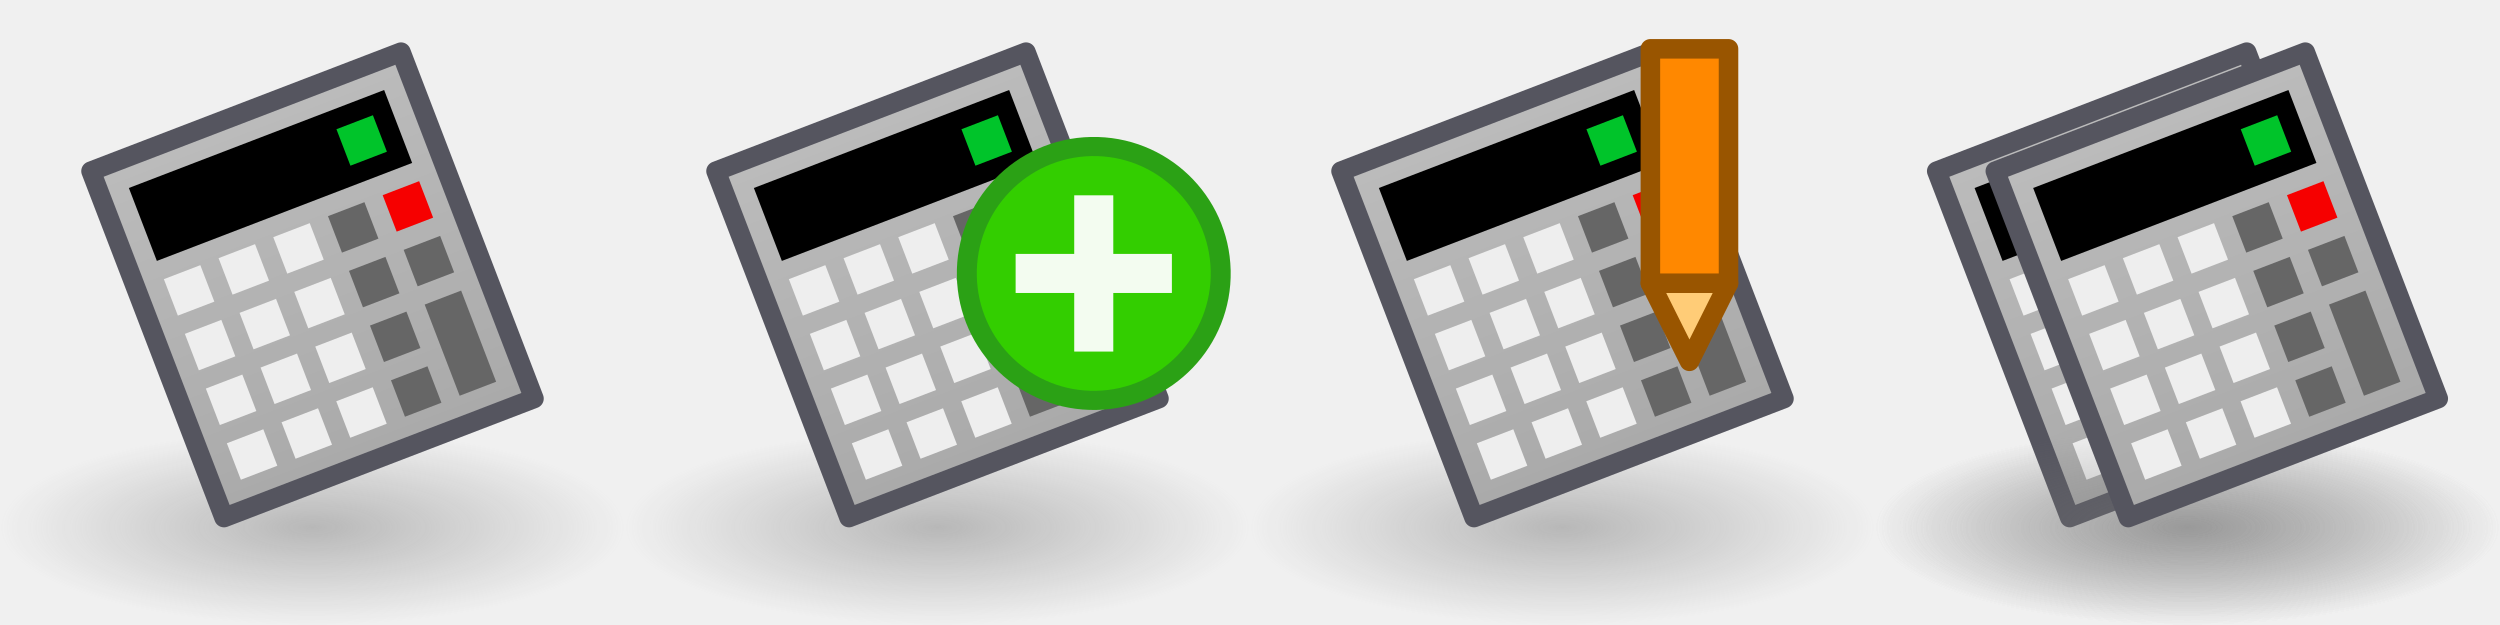
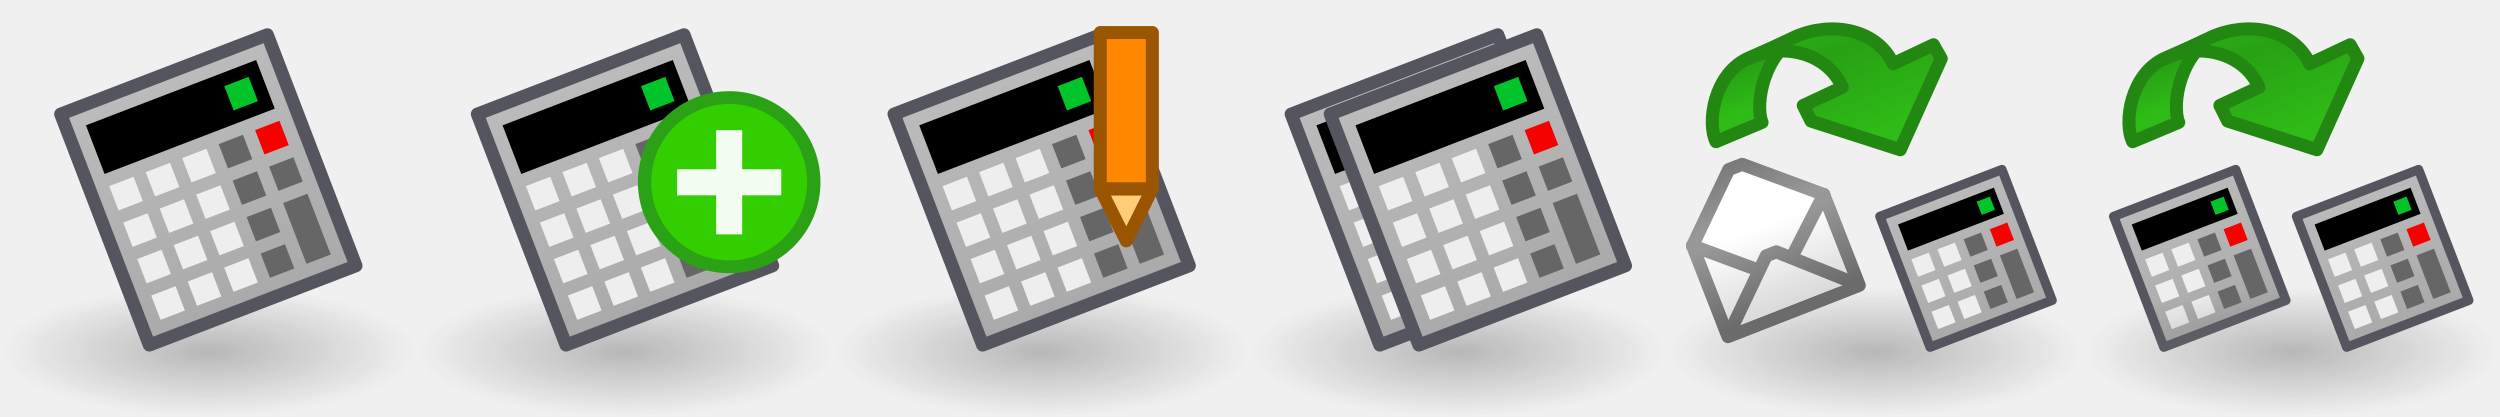
- <svg xmlns="http://www.w3.org/2000/svg" xmlns:xlink="http://www.w3.org/1999/xlink" width="128" height="32" id="svg2" version="1.1">
+ <svg xmlns="http://www.w3.org/2000/svg" xmlns:xlink="http://www.w3.org/1999/xlink" width="192" height="32" id="svg2" version="1.1">
  <defs id="defs4">
    <linearGradient id="linearGradient4116">
      <stop style="stop-color:#bbbbbb;stop-opacity:1;" offset="0" id="stop4118" />
      <stop style="stop-color:#aaaaaa;stop-opacity:1;" offset="1" id="stop4120" />
    </linearGradient>
    <linearGradient id="linearGradient3592-9-5">
      <stop id="stop3594-6-2" offset="0" style="stop-color:#777777;stop-opacity:0.467;" />
      <stop id="stop3596-3-6" offset="1" style="stop-color:#777777;stop-opacity:0;" />
    </linearGradient>
-     <radialGradient xlink:href="#linearGradient3592-9-5" id="radialGradient4633" gradientUnits="userSpaceOnUse" gradientTransform="matrix(1,0,0,0.3125,-1.9996263e-4,1038.925)" cx="16" cy="27" fx="16" fy="27" r="16" />
-     <linearGradient xlink:href="#linearGradient4116" id="linearGradient4789" gradientUnits="userSpaceOnUse" x1="21" y1="1059.362" x2="21" y2="1077.362" />
+     <linearGradient xlink:href="#linearGradient4116" id="linearGradient3383" gradientUnits="userSpaceOnUse" x1="21" y1="1059.362" x2="21" y2="1077.362" />
+     <radialGradient xlink:href="#linearGradient3592-9-5" id="radialGradient3522" gradientUnits="userSpaceOnUse" gradientTransform="matrix(1,0,0,0.3125,-2e-4,1038.925)" cx="16" cy="27" fx="16" fy="27" r="16" />
+     <linearGradient xlink:href="#linearGradient6008" id="linearGradient4765" gradientUnits="userSpaceOnUse" gradientTransform="translate(1.1345935e-4,1020.562)" x1="1501" y1="5" x2="1503" y2="11" />
+     <linearGradient id="linearGradient6008">
+       <stop id="stop6010" offset="0" style="stop-color:#2fba18;stop-opacity:1;" />
+       <stop style="stop-color:#28a114;stop-opacity:1;" offset="0.5" id="stop6120" />
+       <stop id="stop6012" offset="1" style="stop-color:#2fbb17;stop-opacity:1;" />
+     </linearGradient>
+     <linearGradient y2="17" x2="1504" y1="4.216" x1="1498.807" gradientTransform="translate(-3.2806452e-6,1020.562)" gradientUnits="userSpaceOnUse" id="linearGradient4441" xlink:href="#linearGradient6008" />
+     <linearGradient xlink:href="#linearGradient4116" id="linearGradient5832" gradientUnits="userSpaceOnUse" gradientTransform="translate(130,-32)" x1="21" y1="1059.362" x2="21" y2="1074.362" />
+     <linearGradient xlink:href="#linearGradient3795" id="linearGradient8609" gradientUnits="userSpaceOnUse" gradientTransform="matrix(0.7557406,0,0,0.7557406,666.1902,1036.285)" x1="2282.939" y1="57" x2="2282.939" y2="41.783" />
+     <linearGradient id="linearGradient3795">
+       <stop style="stop-color:#dadada;stop-opacity:1;" offset="0" id="stop3797" />
+       <stop style="stop-color:#ffffff;stop-opacity:1;" offset="1" id="stop3799" />
+     </linearGradient>
+     <linearGradient xlink:href="#linearGradient3633-25" id="linearGradient8611" gradientUnits="userSpaceOnUse" gradientTransform="matrix(0.7557406,0,0,0.7557406,666.1902,1036.285)" x1="2281.616" y1="41.783" x2="2281.616" y2="57" />
+     <linearGradient id="linearGradient3633-25">
+       <stop id="stop3635-50" offset="0" style="stop-color:#989898;stop-opacity:1;" />
+       <stop id="stop3637-9" offset="1" style="stop-color:#6b6b6b;stop-opacity:1;" />
+     </linearGradient>
+     <linearGradient xlink:href="#linearGradient3633-25" id="linearGradient8613" gradientUnits="userSpaceOnUse" gradientTransform="matrix(0.7557406,0,0,0.7557406,686.9731,1035.151)" x1="2254.116" y1="43.283" x2="2254.116" y2="58.5" />
+     <linearGradient xlink:href="#linearGradient3795" id="linearGradient8615" gradientUnits="userSpaceOnUse" gradientTransform="matrix(0.7557406,0,0,0.7557406,686.9731,1035.151)" x1="2254.116" y1="58.5" x2="2254.116" y2="43.283" />
+     <linearGradient xlink:href="#linearGradient3633-25" id="linearGradient8617" gradientUnits="userSpaceOnUse" gradientTransform="matrix(0.7557406,0,0,0.7557406,686.9731,1035.151)" x1="2255.439" y1="43.283" x2="2255.439" y2="58.5" />
+     <linearGradient y2="58.5" x2="2254.116" y1="43.283" x1="2254.116" gradientTransform="matrix(0.7557406,0,0,-0.7557406,686.9731,1098.573)" gradientUnits="userSpaceOnUse" id="linearGradient5885" xlink:href="#linearGradient3633-25" />
  </defs>
  <g id="layer1" transform="translate(0,-1020.362)">
-     <g id="g4367">
-       <use height="32" width="64" transform="translate(32,1.7382813e-5)" id="use4255" xlink:href="#use4247" y="0" x="0" />
-       <use height="32" width="128" transform="translate(33.5,0)" id="use4363" xlink:href="#use4170" y="0" x="0" />
+     <use x="0" y="0" xlink:href="#g3587" id="use3615" transform="translate(64,0)" width="192" height="32" />
+     <use x="0" y="0" xlink:href="#g3587" id="use3613" transform="translate(32,0)" width="192" height="32" />
+     <g id="g3587">
+       <rect style="fill:url(#radialGradient3522);fill-opacity:1;fill-rule:evenodd;stroke:none" id="use3107" width="32" height="10" x="0" y="1042.362" />
+       <g id="use3109" transform="matrix(0.9335804,-0.3583679,0.3583679,0.9335804,-384.6049,44.35401)">
+         <path style="fill:url(#linearGradient3383);fill-opacity:1;stroke:#55555f;stroke-linecap:round;stroke-linejoin:round;stroke-opacity:1" d="m 10.5,1058.862 17,0 0,19 -17,0 z" id="path3284" />
+         <rect y="1060.362" x="12" height="4" width="14" id="rect3286" style="fill:#000000;fill-opacity:1;stroke:none" />
+         <rect y="1065.362" x="12" height="2" width="2" id="rect3288" style="fill:#eeeeee;fill-opacity:1;stroke:none" />
+         <rect y="1065.362" x="15" height="2" width="2" id="rect3290" style="fill:#eeeeee;fill-opacity:1;stroke:none" />
+         <rect y="1068.362" x="12" height="2" width="2" id="rect3292" style="fill:#eeeeee;fill-opacity:1;stroke:none" />
+         <rect y="1068.362" x="15" height="2" width="2" id="rect3294" style="fill:#eeeeee;fill-opacity:1;stroke:none" />
+         <rect y="1071.362" x="12" height="2" width="2" id="rect3296" style="fill:#eeeeee;fill-opacity:1;stroke:none" />
+         <rect y="1071.362" x="15" height="2" width="2" id="rect3298" style="fill:#eeeeee;fill-opacity:1;stroke:none" />
+         <rect y="1074.362" x="12" height="2" width="2" id="rect3300" style="fill:#eeeeee;fill-opacity:1;stroke:none" />
+         <rect y="1074.362" x="15" height="2" width="2" id="rect3302" style="fill:#eeeeee;fill-opacity:1;stroke:none" />
+         <rect y="1065.362" x="18" height="2" width="2" id="rect3304" style="fill:#eeeeee;fill-opacity:1;stroke:none" />
+         <rect y="1068.362" x="18" height="2" width="2" id="rect3306" style="fill:#eeeeee;fill-opacity:1;stroke:none" />
+         <rect y="1071.362" x="18" height="2" width="2" id="rect3308" style="fill:#eeeeee;fill-opacity:1;stroke:none" />
+         <rect y="1074.362" x="18" height="2" width="2" id="rect3310" style="fill:#eeeeee;fill-opacity:1;stroke:none" />
+         <rect style="fill:#666666;fill-opacity:1;stroke:none" id="rect3312" width="2" height="2" x="21" y="1065.362" />
+         <rect style="fill:#666666;fill-opacity:1;stroke:none" id="rect3314" width="2" height="2" x="21" y="1068.362" />
+         <rect style="fill:#666666;fill-opacity:1;stroke:none" id="rect3316" width="2" height="2" x="21" y="1071.362" />
+         <rect style="fill:#666666;fill-opacity:1;stroke:none" id="rect3318" width="2" height="2" x="21" y="1074.362" />
+         <rect style="fill:#00c42a;fill-opacity:1;stroke:none" id="rect3320" width="2" height="2" x="23" y="1061.362" />
+         <rect style="fill:#666666;fill-opacity:1;stroke:none" id="rect3322" width="2" height="2" x="24" y="1068.362" />
+         <rect y="1071.362" x="24" height="5" width="2" id="rect3324" style="fill:#666666;fill-opacity:1;stroke:none" />
+         <rect y="1065.362" x="24" height="2" width="2" id="rect3326" style="fill:#f60000;fill-opacity:1;stroke:none" />
+       </g>
    </g>
-     <g id="g4627" transform="translate(96,0)">
-       <rect y="1042.362" x="0" height="10" width="32" id="use5275" style="fill:url(#radialGradient4633);fill-opacity:1;fill-rule:evenodd;stroke:none" />
-       <g transform="matrix(0.9335804,-0.3583679,0.3583679,0.9335804,-386.1049,44.35401)" id="use4170">
-         <path id="path4745" d="m 10.5,1058.862 17,0 0,19 -17,0 z" style="fill:url(#linearGradient4789);fill-opacity:1;stroke:#55555f;stroke-linecap:round;stroke-linejoin:round;stroke-opacity:1" />
-         <rect style="fill:#000000;fill-opacity:1;stroke:none" id="rect4747" width="14" height="4" x="12" y="1060.362" />
-         <rect style="fill:#eeeeee;fill-opacity:1;stroke:none" id="rect4749" width="2" height="2" x="12" y="1065.362" />
-         <rect style="fill:#eeeeee;fill-opacity:1;stroke:none" id="use4751" width="2" height="2" x="15" y="1065.362" />
-         <rect style="fill:#eeeeee;fill-opacity:1;stroke:none" id="use4753" width="2" height="2" x="12" y="1068.362" />
-         <rect style="fill:#eeeeee;fill-opacity:1;stroke:none" id="use4755" width="2" height="2" x="15" y="1068.362" />
-         <rect style="fill:#eeeeee;fill-opacity:1;stroke:none" id="use4757" width="2" height="2" x="12" y="1071.362" />
-         <rect style="fill:#eeeeee;fill-opacity:1;stroke:none" id="use4759" width="2" height="2" x="15" y="1071.362" />
-         <rect style="fill:#eeeeee;fill-opacity:1;stroke:none" id="use4761" width="2" height="2" x="12" y="1074.362" />
-         <rect style="fill:#eeeeee;fill-opacity:1;stroke:none" id="use4763" width="2" height="2" x="15" y="1074.362" />
-         <rect style="fill:#eeeeee;fill-opacity:1;stroke:none" id="use4765" width="2" height="2" x="18" y="1065.362" />
-         <rect style="fill:#eeeeee;fill-opacity:1;stroke:none" id="use4767" width="2" height="2" x="18" y="1068.362" />
-         <rect style="fill:#eeeeee;fill-opacity:1;stroke:none" id="use4769" width="2" height="2" x="18" y="1071.362" />
-         <rect style="fill:#eeeeee;fill-opacity:1;stroke:none" id="use4771" width="2" height="2" x="18" y="1074.362" />
-         <rect y="1065.362" x="21" height="2" width="2" id="rect4773" style="fill:#666666;fill-opacity:1;stroke:none" />
-         <rect y="1068.362" x="21" height="2" width="2" id="use4775" style="fill:#666666;fill-opacity:1;stroke:none" />
-         <rect y="1071.362" x="21" height="2" width="2" id="use4777" style="fill:#666666;fill-opacity:1;stroke:none" />
-         <rect y="1074.362" x="21" height="2" width="2" id="use4779" style="fill:#666666;fill-opacity:1;stroke:none" />
-         <rect y="1061.362" x="23" height="2" width="2" id="rect4781" style="fill:#00c42a;fill-opacity:1;stroke:none" />
-         <rect y="1068.362" x="24" height="2" width="2" id="use4783" style="fill:#666666;fill-opacity:1;stroke:none" />
-         <rect style="fill:#666666;fill-opacity:1;stroke:none" id="rect4785" width="2" height="5" x="24" y="1071.362" />
-         <rect style="fill:#f60000;fill-opacity:1;stroke:none" id="rect4787" width="2" height="2" x="24" y="1065.362" />
-       </g>
-       <use height="32" width="64" id="use4247" xlink:href="#use5275" y="0" x="0" />
-       <use height="32" width="128" transform="translate(3,0)" id="use4365" xlink:href="#use4170" y="0" x="0" />
-     </g>
-     <use x="0" y="0" xlink:href="#g4367" id="use4371" transform="translate(32,0)" width="128" height="32" />
-     <use x="0" y="0" xlink:href="#g4367" id="use4373" transform="translate(-32,0)" width="128" height="32" />
    <g id="g6634" transform="translate(-19.99987,1.000113)">
-       <path style="fill:#33ce00;fill-opacity:1;stroke:#2ba115;stroke-width:0.981;stroke-linecap:round;stroke-linejoin:round;stroke-miterlimit:4;stroke-opacity:1;stroke-dasharray:none" id="path6624" d="m 2878.488,12.868 c 0.07,3.595 -2.667,6.568 -6.112,6.641 -3.445,0.073 -6.295,-2.782 -6.365,-6.377 -0.07,-3.595 2.667,-6.568 6.112,-6.641 3.436,-0.073 6.281,2.768 6.364,6.353" transform="matrix(1.041751,0,0,0.9983485,-2916.168,1020.384)" />
+       <path style="fill:#33ce00;fill-opacity:1;stroke:#2ba115;stroke-width:0.981;stroke-linecap:round;stroke-linejoin:round;stroke-miterlimit:4;stroke-opacity:1;stroke-dasharray:none" id="path6624" d="m 2878.488,12.868 a 6.239,6.511 0 1 1 -5e-4,-0.025" transform="matrix(1.041751,0,0,0.9983485,-2916.168,1020.384)" />
      <path style="fill:#ffffff;fill-opacity:0.941;stroke:none" d="m 72,1034.362 0,-2 3,0 0,-3 2,0 0,3 3,0 0,2 -3,0 0,3 -2,0 0,-3 z" id="path6628" />
    </g>
    <g id="g6242" transform="translate(-68,0)">
      <path id="path3966-4-44" d="m 152.5,1034.862 2,4 2,-4 z" style="fill:#ffcc77;fill-opacity:1;stroke:#995500;stroke-width:1px;stroke-linecap:butt;stroke-linejoin:round;stroke-opacity:1" />
      <path id="path3158-9-6-5" d="m 152.5,1022.862 4,0 0,12 -4,0 z" style="fill:#ff8800;fill-opacity:1;stroke:#995500;stroke-width:1px;stroke-linecap:round;stroke-linejoin:round;stroke-opacity:1" />
    </g>
+     <g id="g3617">
+       <use height="32" width="192" transform="translate(96,0)" id="use3535" xlink:href="#use3107" y="0" x="0" />
+       <use height="32" width="192" transform="translate(94.5,0)" id="use3330" xlink:href="#use3109" y="0" x="0" />
+       <use height="32" width="192" transform="translate(97.5,0)" id="use3280" xlink:href="#use3109" y="0" x="0" />
+     </g>
+     <g id="g5791">
+       <use height="32" width="192" transform="translate(128,1.7382813e-5)" id="use3537" xlink:href="#use3107" y="0" x="0" />
+       <g transform="matrix(0.6696324,-0.2570478,0.2570478,0.6696324,-213.92,384.8067)" id="g4476">
+         <path id="path3541" d="m 140.5,1027.862 14,0 0,15 -14,0 z" style="fill:url(#linearGradient5832);fill-opacity:1;stroke:#55555f;stroke-linecap:round;stroke-linejoin:round;stroke-opacity:1" />
+         <rect style="fill:#000000;fill-opacity:1;stroke:none" id="rect3543" width="11" height="3" x="142" y="1029.362" />
+         <rect style="fill:#eeeeee;fill-opacity:1;stroke:none" id="rect3545" width="2" height="2" x="142" y="1033.362" />
+         <rect style="fill:#eeeeee;fill-opacity:1;stroke:none" id="rect3547" width="2" height="2" x="145" y="1033.362" />
+         <rect style="fill:#eeeeee;fill-opacity:1;stroke:none" id="rect3553" width="2" height="2" x="142" y="1036.362" />
+         <rect style="fill:#eeeeee;fill-opacity:1;stroke:none" id="rect3555" width="2" height="2" x="145" y="1036.362" />
+         <rect style="fill:#eeeeee;fill-opacity:1;stroke:none" id="rect3557" width="2" height="2" x="142" y="1039.362" />
+         <rect style="fill:#eeeeee;fill-opacity:1;stroke:none" id="rect3559" width="2" height="2" x="145" y="1039.362" />
+         <rect y="1033.362" x="148" height="2" width="2" id="rect3569" style="fill:#666666;fill-opacity:1;stroke:none" />
+         <rect y="1036.362" x="148" height="2" width="2" id="rect3573" style="fill:#666666;fill-opacity:1;stroke:none" />
+         <rect y="1039.362" x="148" height="2" width="2" id="rect3575" style="fill:#666666;fill-opacity:1;stroke:none" />
+         <path id="rect3577" d="m 150.74,1030.102 1.519,0 0,1.52 -1.519,0 z" style="fill:#00c42a;fill-opacity:1;stroke:none" />
+         <rect style="fill:#666666;fill-opacity:1;stroke:none" id="rect3581" width="2" height="5" x="151" y="1036.362" />
+         <rect style="fill:#f60000;fill-opacity:1;stroke:none" id="rect3583" width="2" height="2" x="151" y="1033.362" />
+       </g>
+       <g id="use4282" transform="translate(-1376.212,-0.3)">
+         <path id="path4737" d="m 1510.563,1025.093 c -2.78,1.201 -3.266,5.063 -2.562,6.45 l 3.537,-1.482 c -0.575,-1.415 0.158,-5.461 2.922,-6.66 z" style="fill:url(#linearGradient4765);fill-opacity:1;stroke:#228811;stroke-width:1;stroke-linecap:round;stroke-linejoin:round;stroke-miterlimit:4;stroke-opacity:1;stroke-dasharray:none;stroke-dashoffset:0" />
+         <path id="path4739" d="m 1517.7,1027.362 -3,1.4 0.6,1.2 6.85,2.2 3.15,-7 -0.6,-1.062 -3.1,1.463 c -1.2,-2.643 -4.696,-3.336 -7.556,-2.058 l -3.481,1.652 c 2.547,-1.271 5.997,-0.426 7.138,2.206 z" style="fill:url(#linearGradient4441);fill-opacity:1;stroke:#228811;stroke-width:1;stroke-linecap:round;stroke-linejoin:round;stroke-miterlimit:4;stroke-opacity:1;stroke-dasharray:none;stroke-dashoffset:0" />
+       </g>
+     </g>
+     <use x="0" y="0" xlink:href="#g4476" id="use4494" transform="translate(17.9537,6.7026929e-4)" width="192" height="32" />
+     <use x="0" y="0" xlink:href="#g5791" id="use5812" transform="translate(32,0)" width="192" height="32" />
+     <g style="stroke-width:1.802;stroke-miterlimit:4;stroke-dasharray:none" transform="matrix(0.516928,-0.2019099,0.2019164,0.5169113,-1317.789,969.118)" id="use6095">
+       <path style="fill:url(#linearGradient8609);fill-opacity:1;stroke:url(#linearGradient8611);stroke-width:1.802;stroke-linecap:round;stroke-linejoin:round;stroke-miterlimit:4;stroke-opacity:1;stroke-dasharray:none" d="m 2403.5,1066.862 0,13.5 -19.5,0 0,-13.5" id="path8601" />
+       <path id="path8603" d="m 2384,1066.862 9,8 1.5,0 9,-8" style="fill:none;stroke:url(#linearGradient8613);stroke-width:1.802;stroke-linecap:round;stroke-linejoin:round;stroke-miterlimit:4;stroke-opacity:1;stroke-dasharray:none" />
+       <path id="path8605" d="m 2384.861,1079.502 8.139,-7.64 1.5,0 8.139,7.64" style="fill:url(#linearGradient8615);fill-opacity:1;stroke:url(#linearGradient8617);stroke-width:1.802;stroke-linecap:round;stroke-linejoin:round;stroke-miterlimit:4;stroke-opacity:1;stroke-dasharray:none" />
+       <path style="fill:#ffffff;fill-opacity:1;stroke:url(#linearGradient5885);stroke-width:1.802;stroke-linecap:round;stroke-linejoin:round;stroke-miterlimit:4;stroke-opacity:1;stroke-dasharray:none" d="m 2384,1066.862 8.5,-8 2,0 9,8" id="path8607" />
+     </g>
  </g>
</svg>
